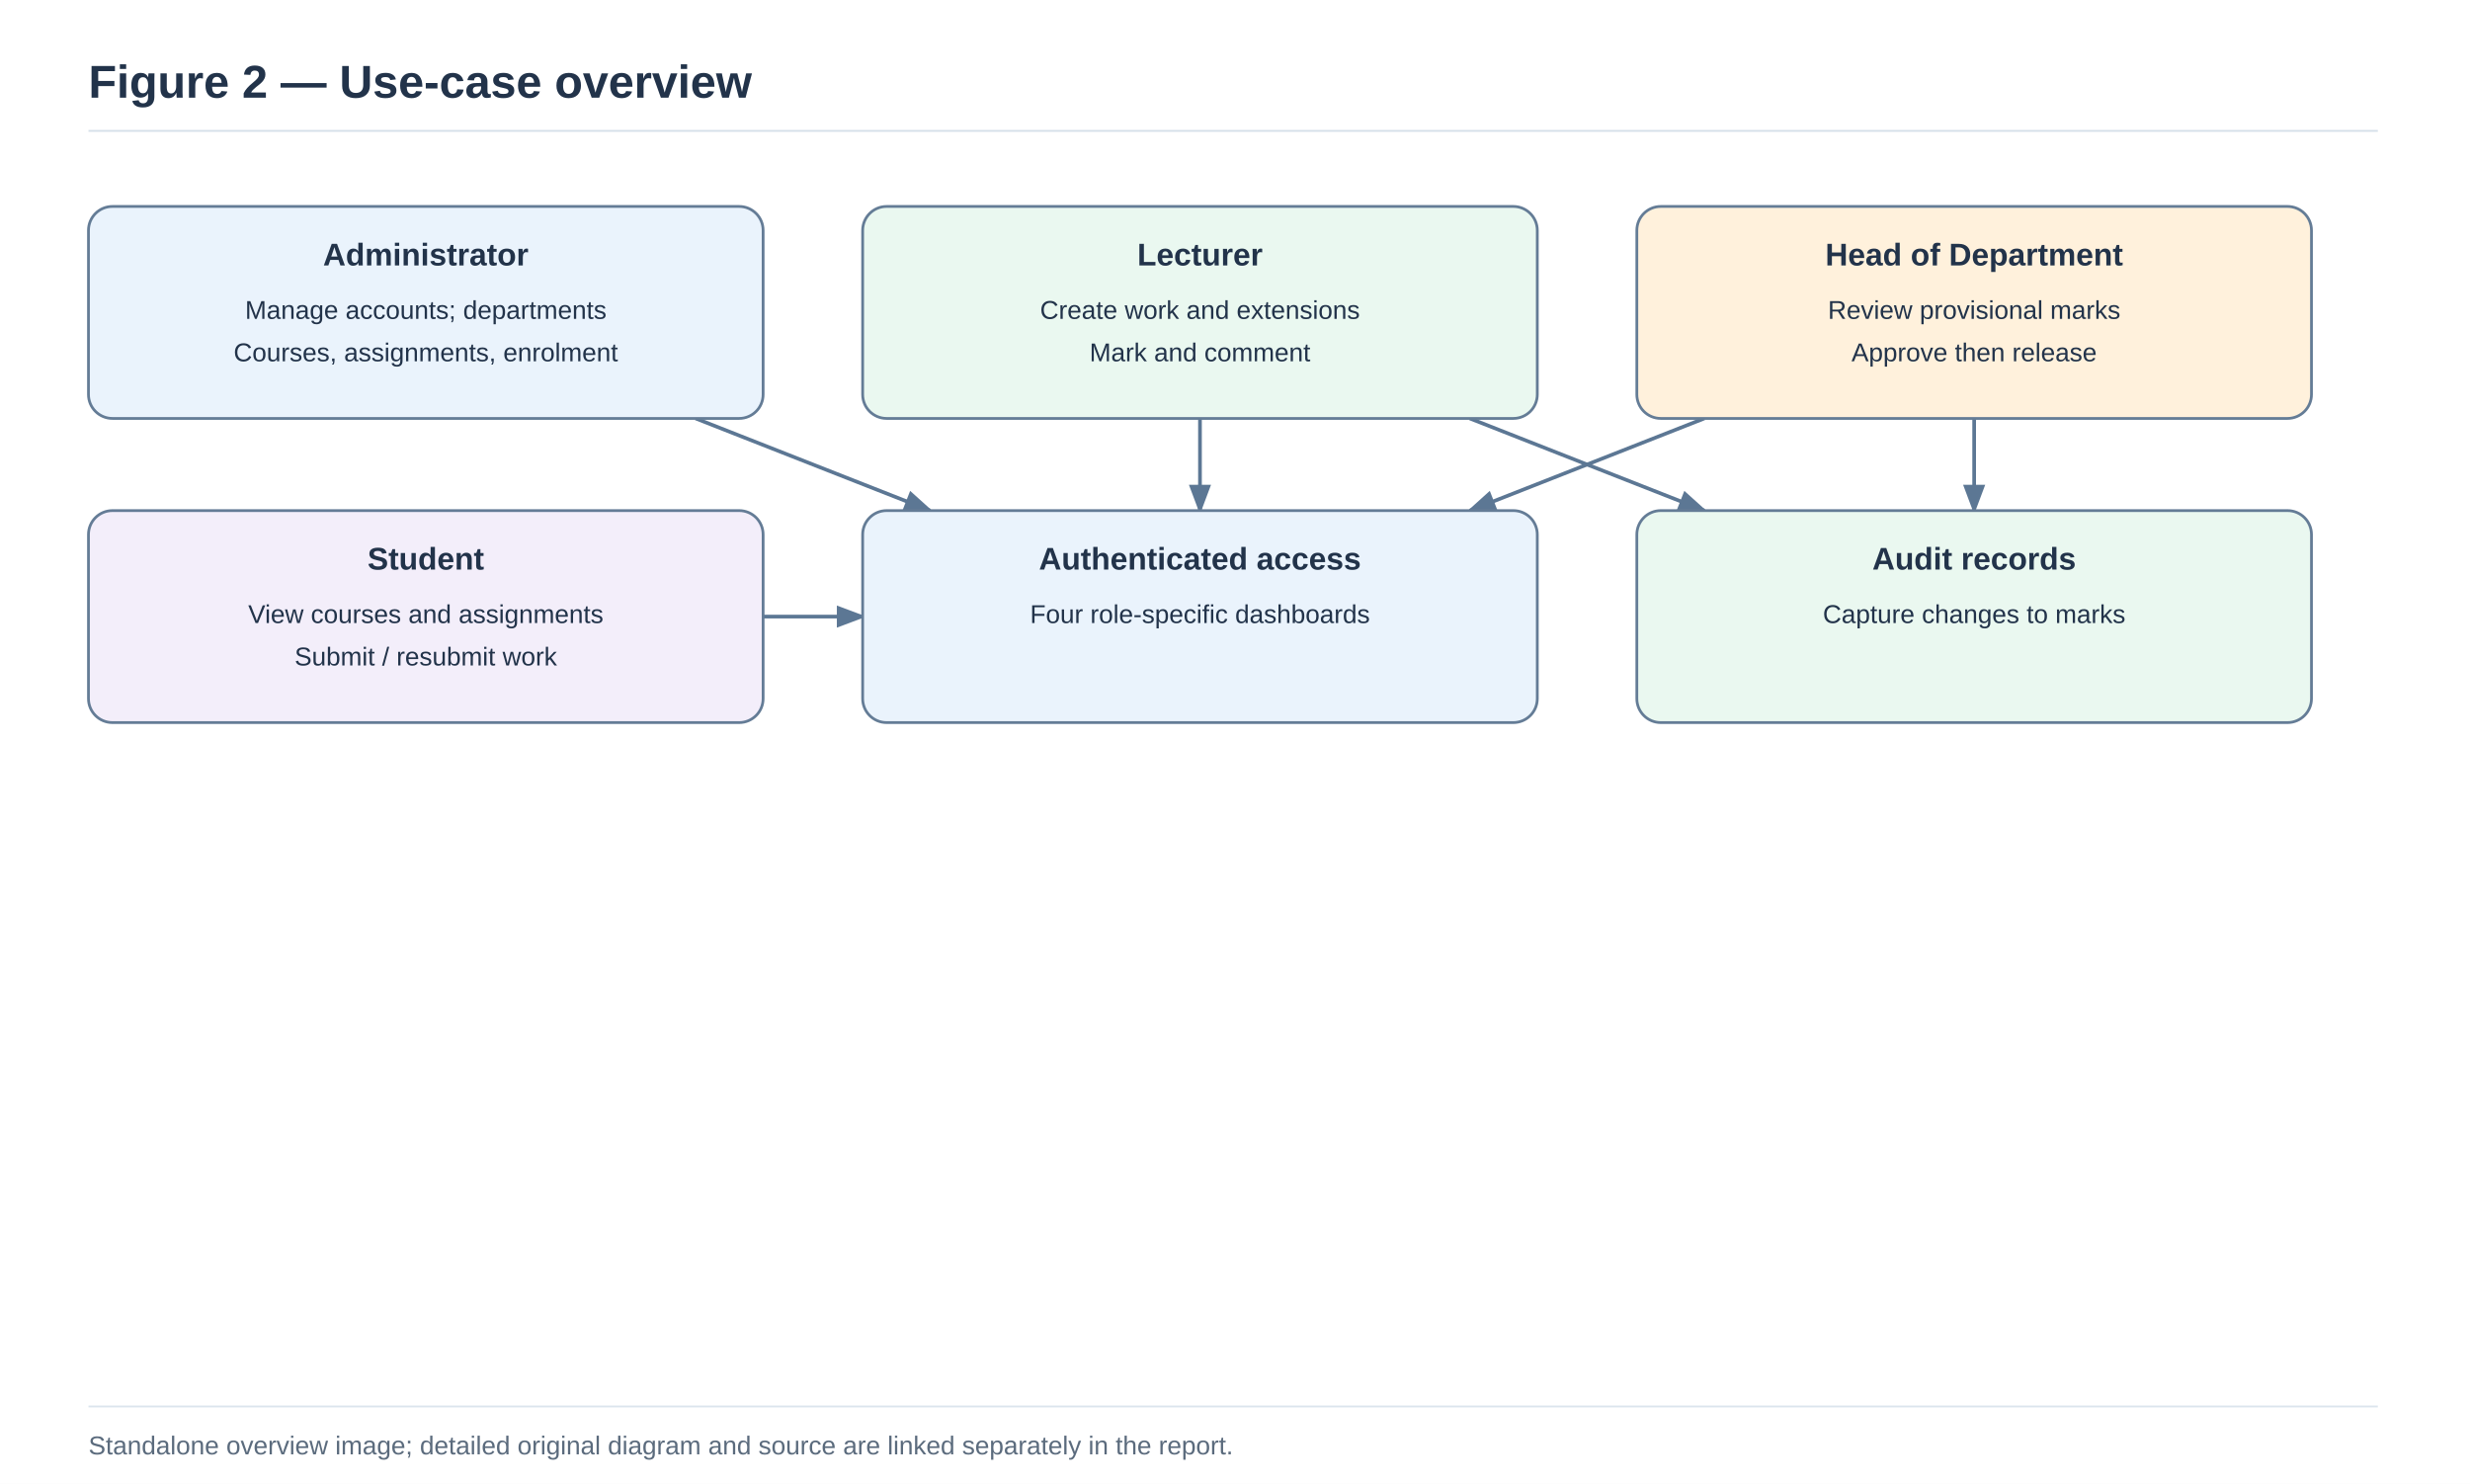
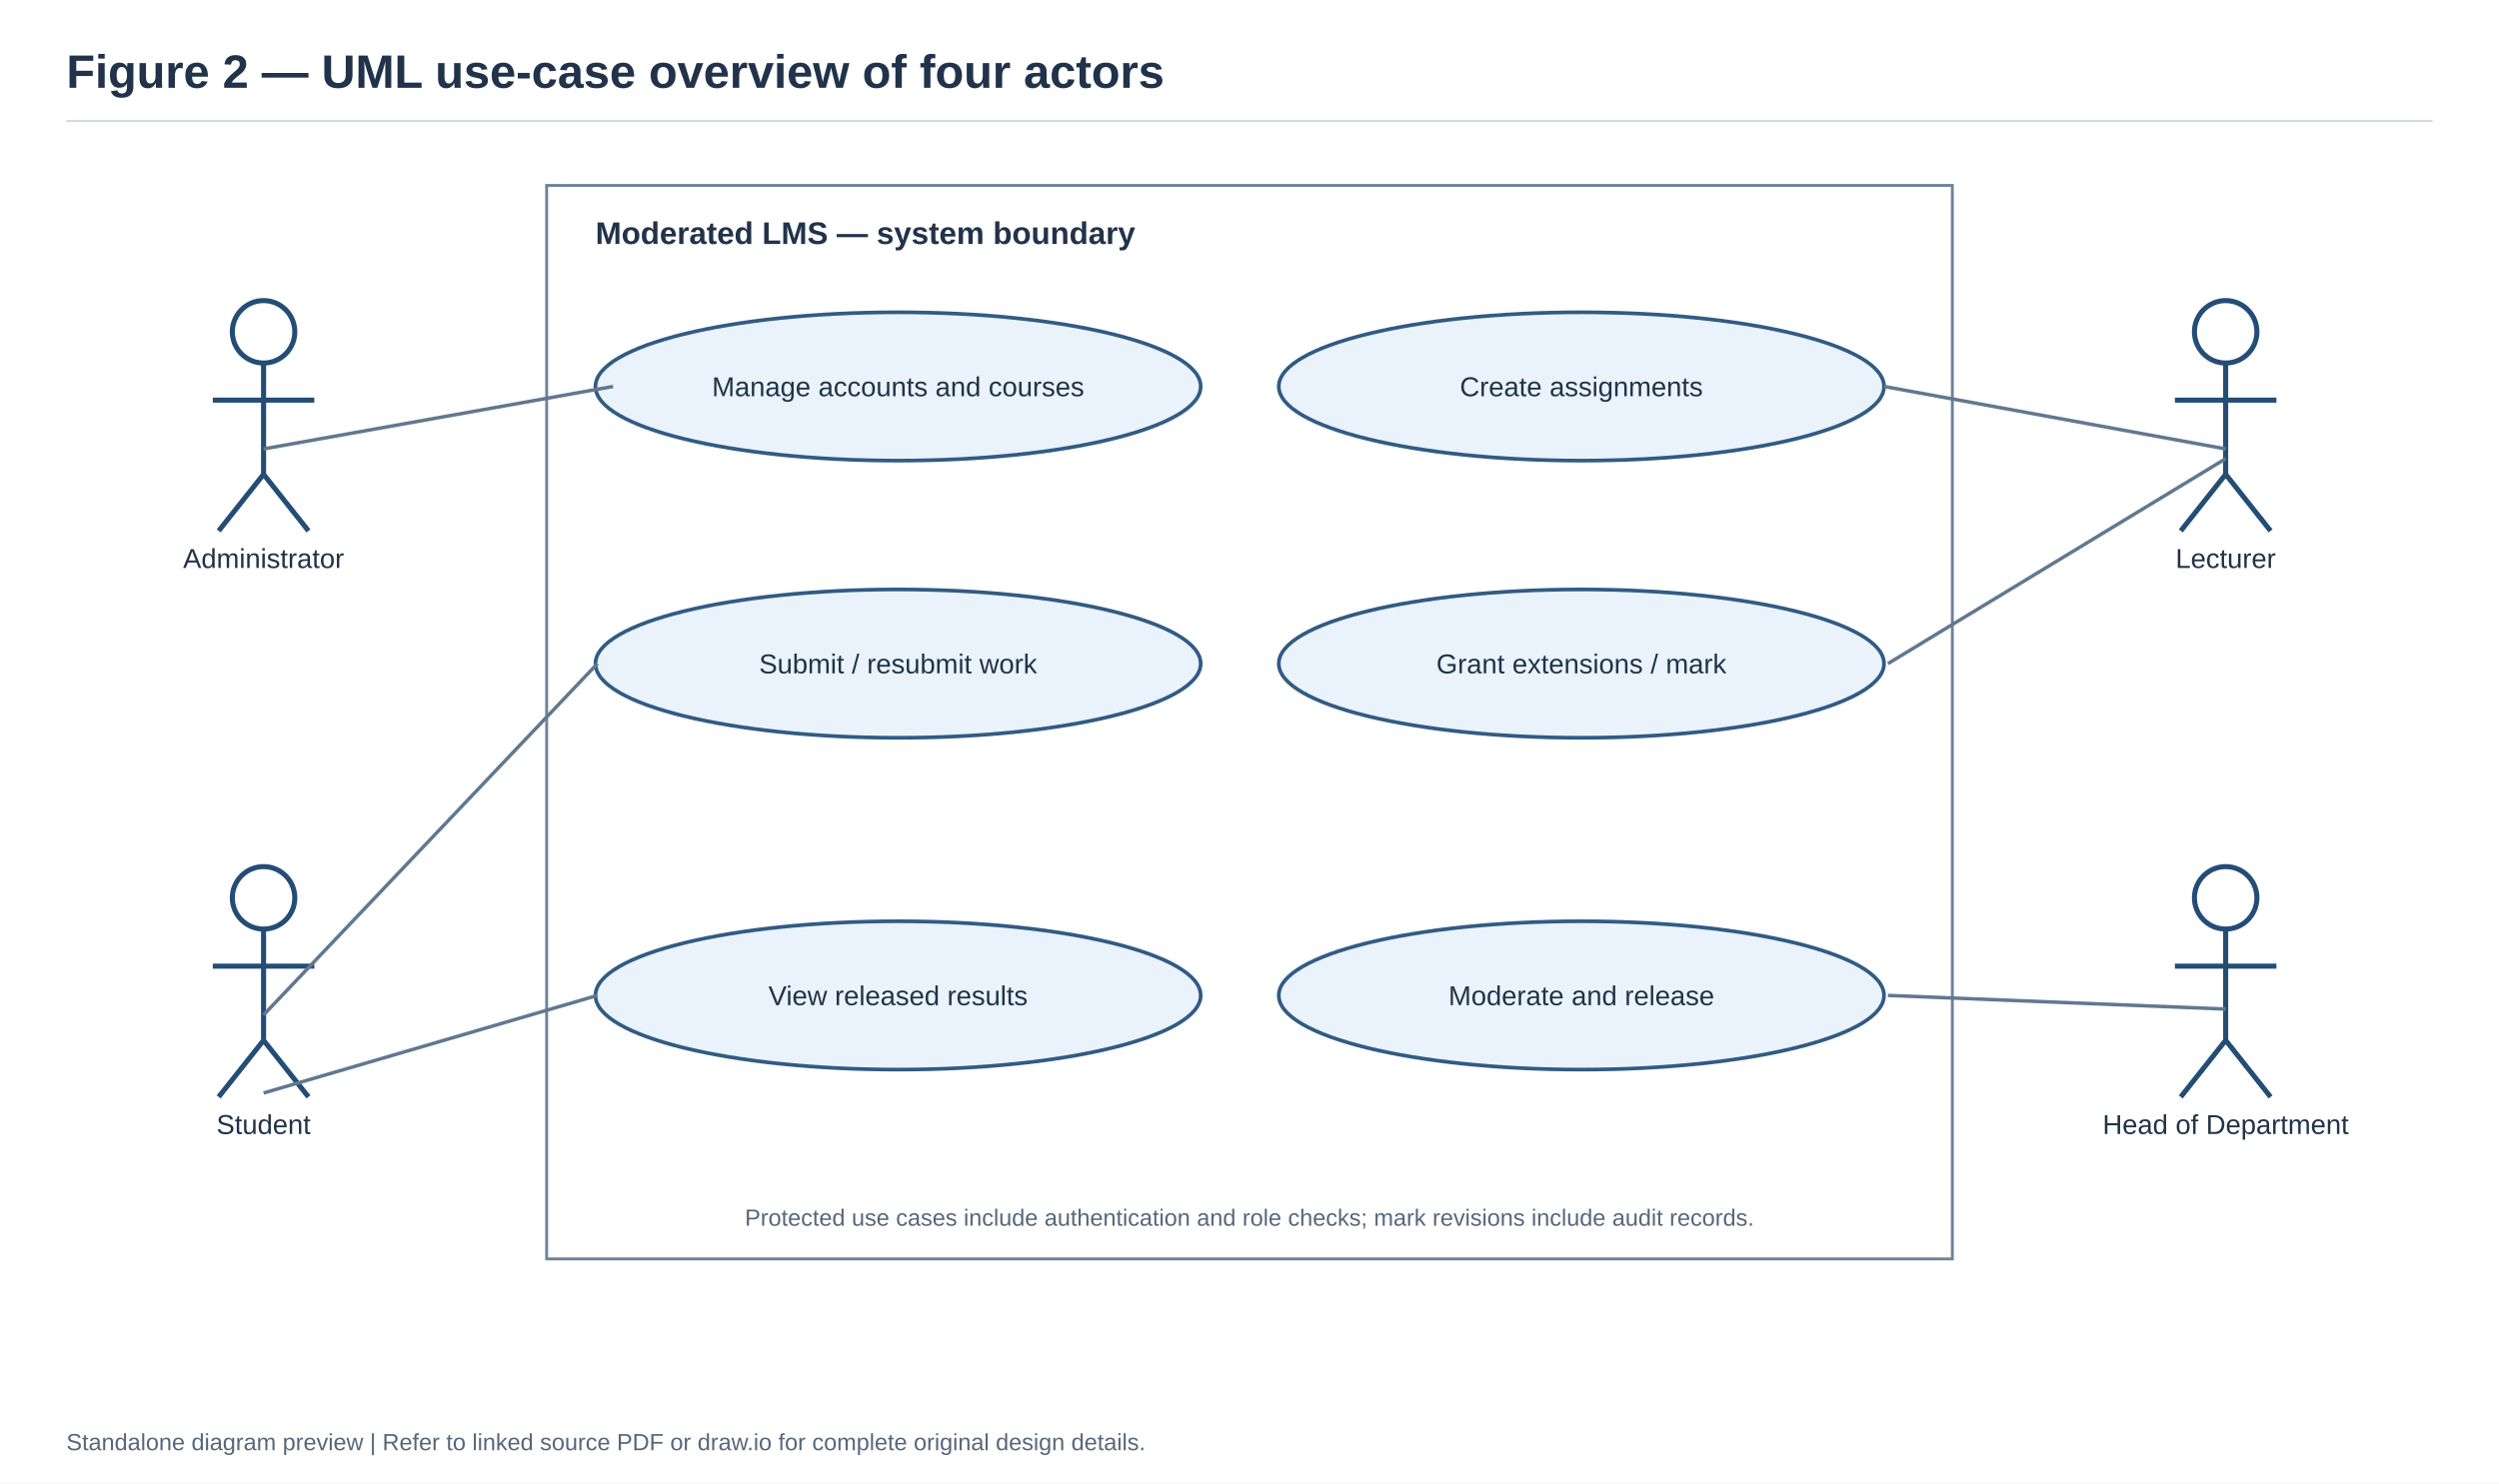
- <svg xmlns="http://www.w3.org/2000/svg" width="1340" height="805" viewBox="0 0 1340 805" role="img" aria-label="Figure 2 — Use-case overview">
-   <rect width="1340" height="805" fill="white" />
+ <svg xmlns="http://www.w3.org/2000/svg" width="1280" height="760" viewBox="0 0 1280 760" role="img" aria-label="Figure 2 — UML use-case overview of four actors">
  <defs>
-     <marker id="arrow" markerWidth="9" markerHeight="9" refX="7" refY="3" orient="auto">
-       <path d="M0 0 L0 6 L8 3Z" fill="#5C7794" />
+     <marker id="a" markerWidth="9" markerHeight="9" refX="7" refY="3" orient="auto">
+       <path d="M0 0L0 6L8 3Z" fill="#496A8B" />
    </marker>
  </defs>
-   <style>text{font-family:Arial,Helvetica,sans-serif;fill:#22334A}.heading{font-size:25px;font-weight:bold}.h{font-size:17px;font-weight:bold}.small{font-size:14px}.line{stroke:#5C7794;stroke-width:2;fill:none}.foot{font-size:14px;fill:#5B6B7D}</style>
-   <text x="48" y="53" class="heading">Figure 2 — Use-case overview</text>
-   <line x1="48" x2="1290" y1="71" y2="71" stroke="#D5DFE9" />
-   <path d="M377.4 227.0 L504.6 277.0" class="line" marker-end="url(#arrow)" />
-   <path d="M651.0 227.0 L651.0 277.0" class="line" marker-end="url(#arrow)" />
-   <path d="M924.6 227.0 L797.4 277.0" class="line" marker-end="url(#arrow)" />
-   <path d="M414.0 334.5 L468.0 334.5" class="line" marker-end="url(#arrow)" />
-   <path d="M1071.0 227.0 L1071.0 277.0" class="line" marker-end="url(#arrow)" />
-   <path d="M797.4 227.0 L924.6 277.0" class="line" marker-end="url(#arrow)" />
-   <rect x="48" y="112" rx="13" width="366" height="115" fill="#EAF3FC" stroke="#647C96" stroke-width="1.5" />
-   <text x="231" y="144" text-anchor="middle" class="h">Administrator</text>
-   <text x="231" y="173" text-anchor="middle" class="small">Manage accounts; departments</text>
-   <text x="231" y="196" text-anchor="middle" class="small">Courses, assignments, enrolment</text>
-   <rect x="468" y="112" rx="13" width="366" height="115" fill="#EAF8F0" stroke="#647C96" stroke-width="1.5" />
-   <text x="651" y="144" text-anchor="middle" class="h">Lecturer</text>
-   <text x="651" y="173" text-anchor="middle" class="small">Create work and extensions</text>
-   <text x="651" y="196" text-anchor="middle" class="small">Mark and comment</text>
-   <rect x="888" y="112" rx="13" width="366" height="115" fill="#FFF1DC" stroke="#647C96" stroke-width="1.5" />
-   <text x="1071" y="144" text-anchor="middle" class="h">Head of Department</text>
-   <text x="1071" y="173" text-anchor="middle" class="small">Review provisional marks</text>
-   <text x="1071" y="196" text-anchor="middle" class="small">Approve then release</text>
-   <rect x="48" y="277" rx="13" width="366" height="115" fill="#F3EEFA" stroke="#647C96" stroke-width="1.5" />
-   <text x="231" y="309" text-anchor="middle" class="h">Student</text>
-   <text x="231" y="338" text-anchor="middle" class="small">View courses and assignments</text>
-   <text x="231" y="361" text-anchor="middle" class="small">Submit / resubmit work</text>
-   <rect x="468" y="277" rx="13" width="366" height="115" fill="#EAF3FC" stroke="#647C96" stroke-width="1.5" />
-   <text x="651" y="309" text-anchor="middle" class="h">Authenticated access</text>
-   <text x="651" y="338" text-anchor="middle" class="small">Four role-specific dashboards</text>
-   <rect x="888" y="277" rx="13" width="366" height="115" fill="#EAF8F0" stroke="#647C96" stroke-width="1.5" />
-   <text x="1071" y="309" text-anchor="middle" class="h">Audit records</text>
-   <text x="1071" y="338" text-anchor="middle" class="small">Capture changes to marks</text>
-   <line x1="48" x2="1290" y1="763" y2="763" stroke="#DCE5ED" />
-   <text x="48" y="789" class="foot">Standalone overview image; detailed original diagram and source are linked separately in the report.</text>
+   <style>text{font-family:Arial,Helvetica,sans-serif;fill:#21334A}.t{font-size:24px;font-weight:bold}.h{font-size:16px;font-weight:bold}.s{font-size:14px}.x{font-size:12px;fill:#56677A}.edge{fill:none;stroke:#496A8B;stroke-width:2;marker-end:url(#a)}.line{stroke:#B8C7D6;stroke-width:1.3}</style>
+   <rect width="1280" height="760" fill="#fff" />
+   <text x="34" y="45" class="t">Figure 2 — UML use-case overview of four actors</text>
+   <line x1="34" y1="62" x2="1246" y2="62" stroke="#CBD9E7" />
+   <rect x="280" y="95" width="720" height="550" fill="none" stroke="#6C849B" stroke-width="1.5" />
+   <text x="305" y="125" class="h">Moderated LMS — system boundary</text>
+   <circle cx="135" cy="170" r="16" fill="none" stroke="#244D76" stroke-width="2.6" />
+   <path d="M135 186v57 M109 205h52 M135 243l-23 29 M135 243l23 29" fill="none" stroke="#244D76" stroke-width="2.6" />
+   <text x="135" y="291" text-anchor="middle" class="s">Administrator</text>
+   <circle cx="1140" cy="170" r="16" fill="none" stroke="#244D76" stroke-width="2.6" />
+   <path d="M1140 186v57 M1114 205h52 M1140 243l-23 29 M1140 243l23 29" fill="none" stroke="#244D76" stroke-width="2.6" />
+   <text x="1140" y="291" text-anchor="middle" class="s">Lecturer</text>
+   <circle cx="135" cy="460" r="16" fill="none" stroke="#244D76" stroke-width="2.6" />
+   <path d="M135 476v57 M109 495h52 M135 533l-23 29 M135 533l23 29" fill="none" stroke="#244D76" stroke-width="2.6" />
+   <text x="135" y="581" text-anchor="middle" class="s">Student</text>
+   <circle cx="1140" cy="460" r="16" fill="none" stroke="#244D76" stroke-width="2.6" />
+   <path d="M1140 476v57 M1114 495h52 M1140 533l-23 29 M1140 533l23 29" fill="none" stroke="#244D76" stroke-width="2.6" />
+   <text x="1140" y="581" text-anchor="middle" class="s">Head of Department</text>
+   <ellipse cx="460" cy="198" rx="155" ry="38" fill="#EAF3FB" stroke="#315B84" stroke-width="1.9" />
+   <text x="460" y="203" text-anchor="middle" class="s">Manage accounts and courses</text>
+   <ellipse cx="810" cy="198" rx="155" ry="38" fill="#EAF3FB" stroke="#315B84" stroke-width="1.9" />
+   <text x="810" y="203" text-anchor="middle" class="s">Create assignments</text>
+   <ellipse cx="460" cy="340" rx="155" ry="38" fill="#EAF3FB" stroke="#315B84" stroke-width="1.9" />
+   <text x="460" y="345" text-anchor="middle" class="s">Submit / resubmit work</text>
+   <ellipse cx="810" cy="340" rx="155" ry="38" fill="#EAF3FB" stroke="#315B84" stroke-width="1.9" />
+   <text x="810" y="345" text-anchor="middle" class="s">Grant extensions / mark</text>
+   <ellipse cx="460" cy="510" rx="155" ry="38" fill="#EAF3FB" stroke="#315B84" stroke-width="1.9" />
+   <text x="460" y="515" text-anchor="middle" class="s">View released results</text>
+   <ellipse cx="810" cy="510" rx="155" ry="38" fill="#EAF3FB" stroke="#315B84" stroke-width="1.9" />
+   <text x="810" y="515" text-anchor="middle" class="s">Moderate and release</text>
+   <path d="M135 230L314 198" stroke="#61788F" fill="none" stroke-width="1.8" />
+   <path d="M1140 230L965 198" stroke="#61788F" fill="none" stroke-width="1.8" />
+   <path d="M135 520L306 340" stroke="#61788F" fill="none" stroke-width="1.8" />
+   <path d="M1140 235L967 340" stroke="#61788F" fill="none" stroke-width="1.8" />
+   <path d="M135 560L306 510" stroke="#61788F" fill="none" stroke-width="1.8" />
+   <path d="M1140 517L967 510" stroke="#61788F" fill="none" stroke-width="1.8" />
+   <text x="640" y="628" class="x" text-anchor="middle">Protected use cases include authentication and role checks; mark revisions include audit records.</text>
+   <text x="34" y="743" class="x">Standalone diagram preview | Refer to linked source PDF or draw.io for complete original design details.</text>
</svg>
